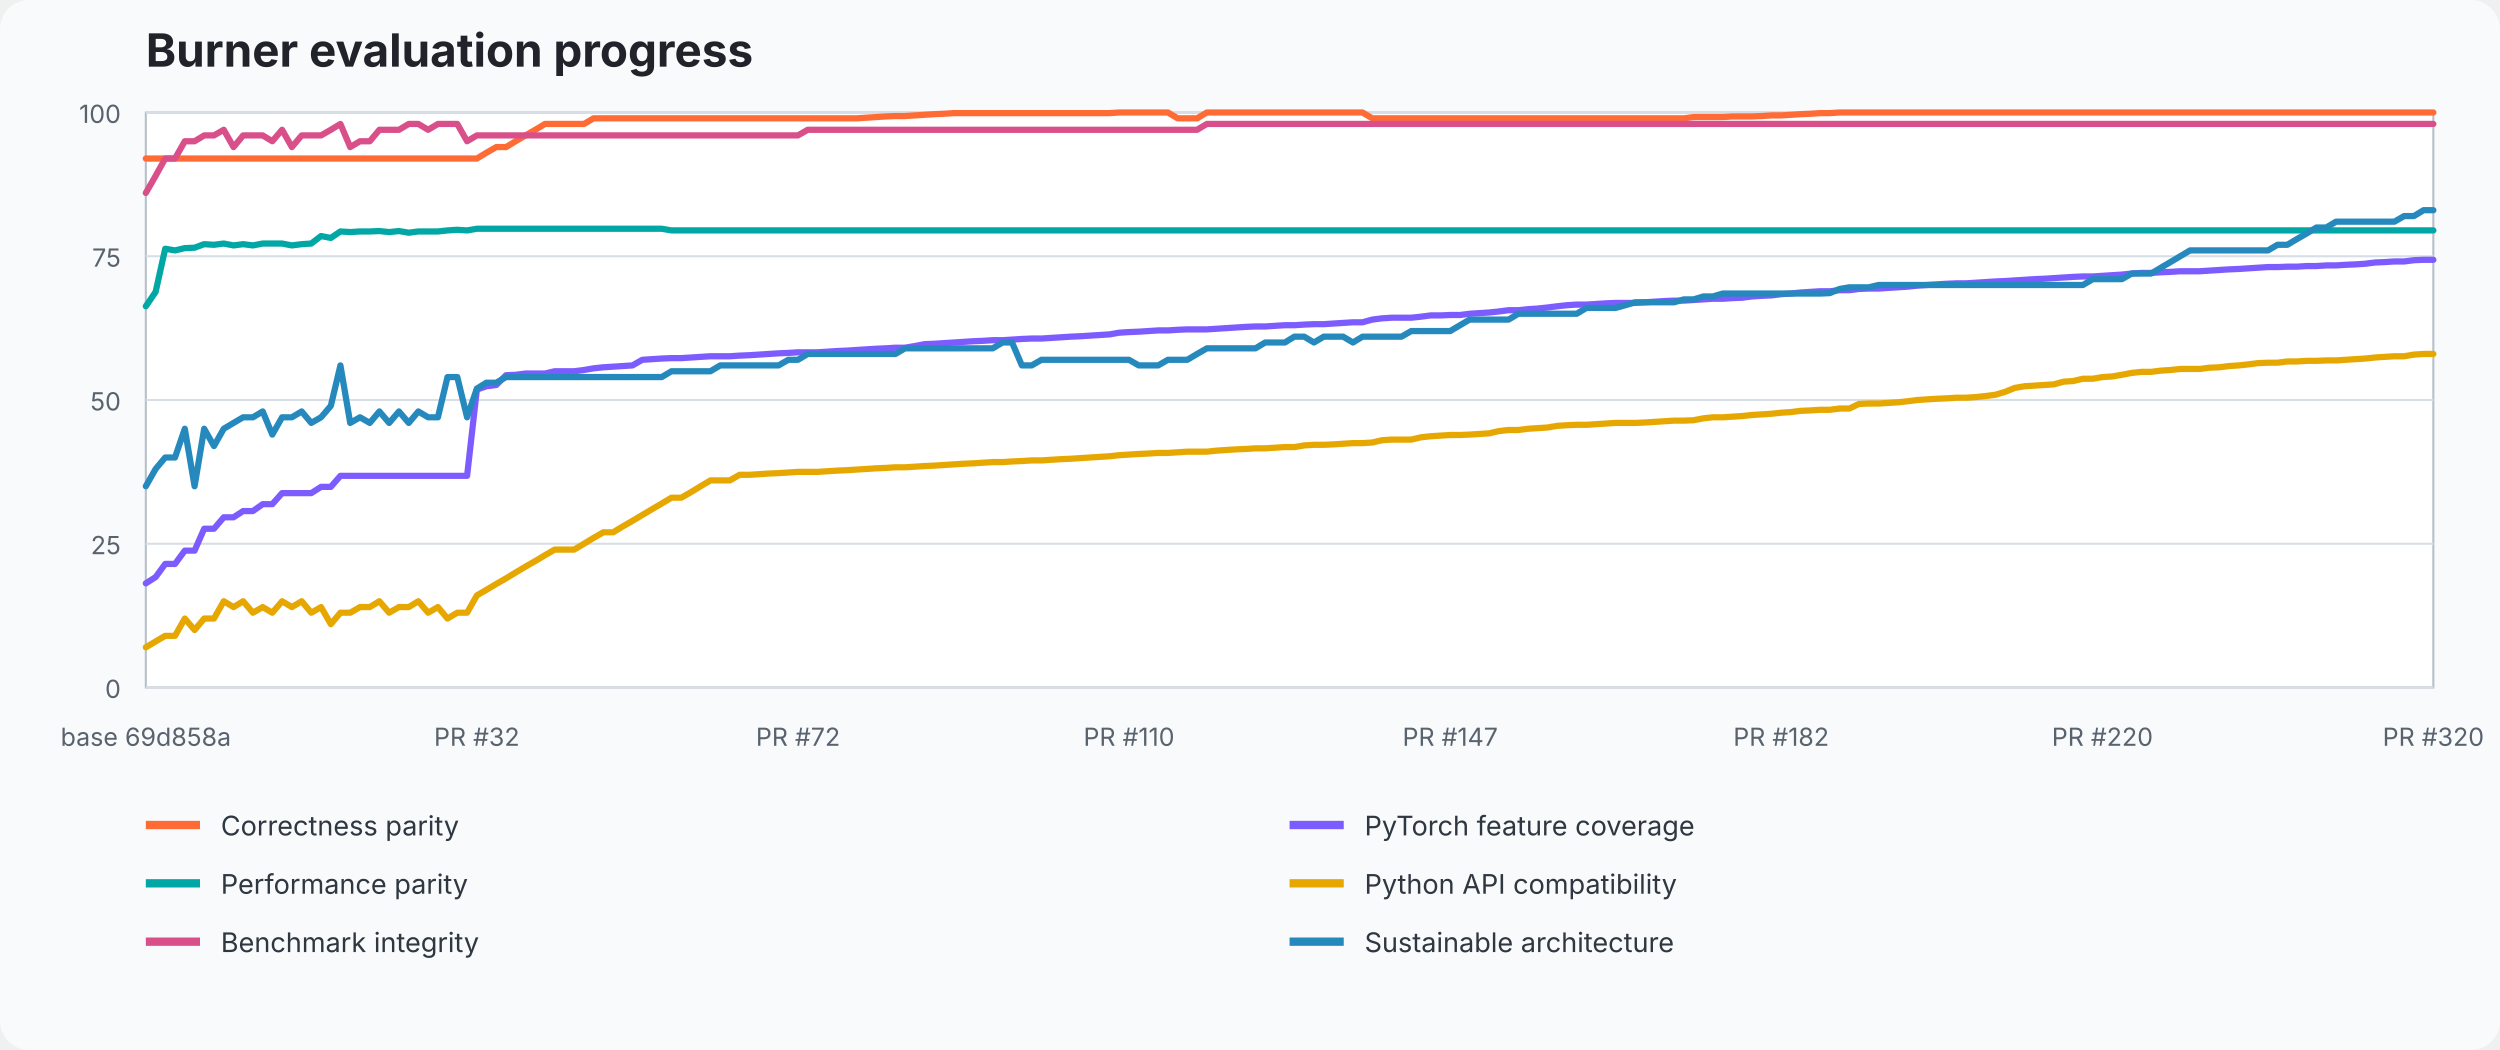
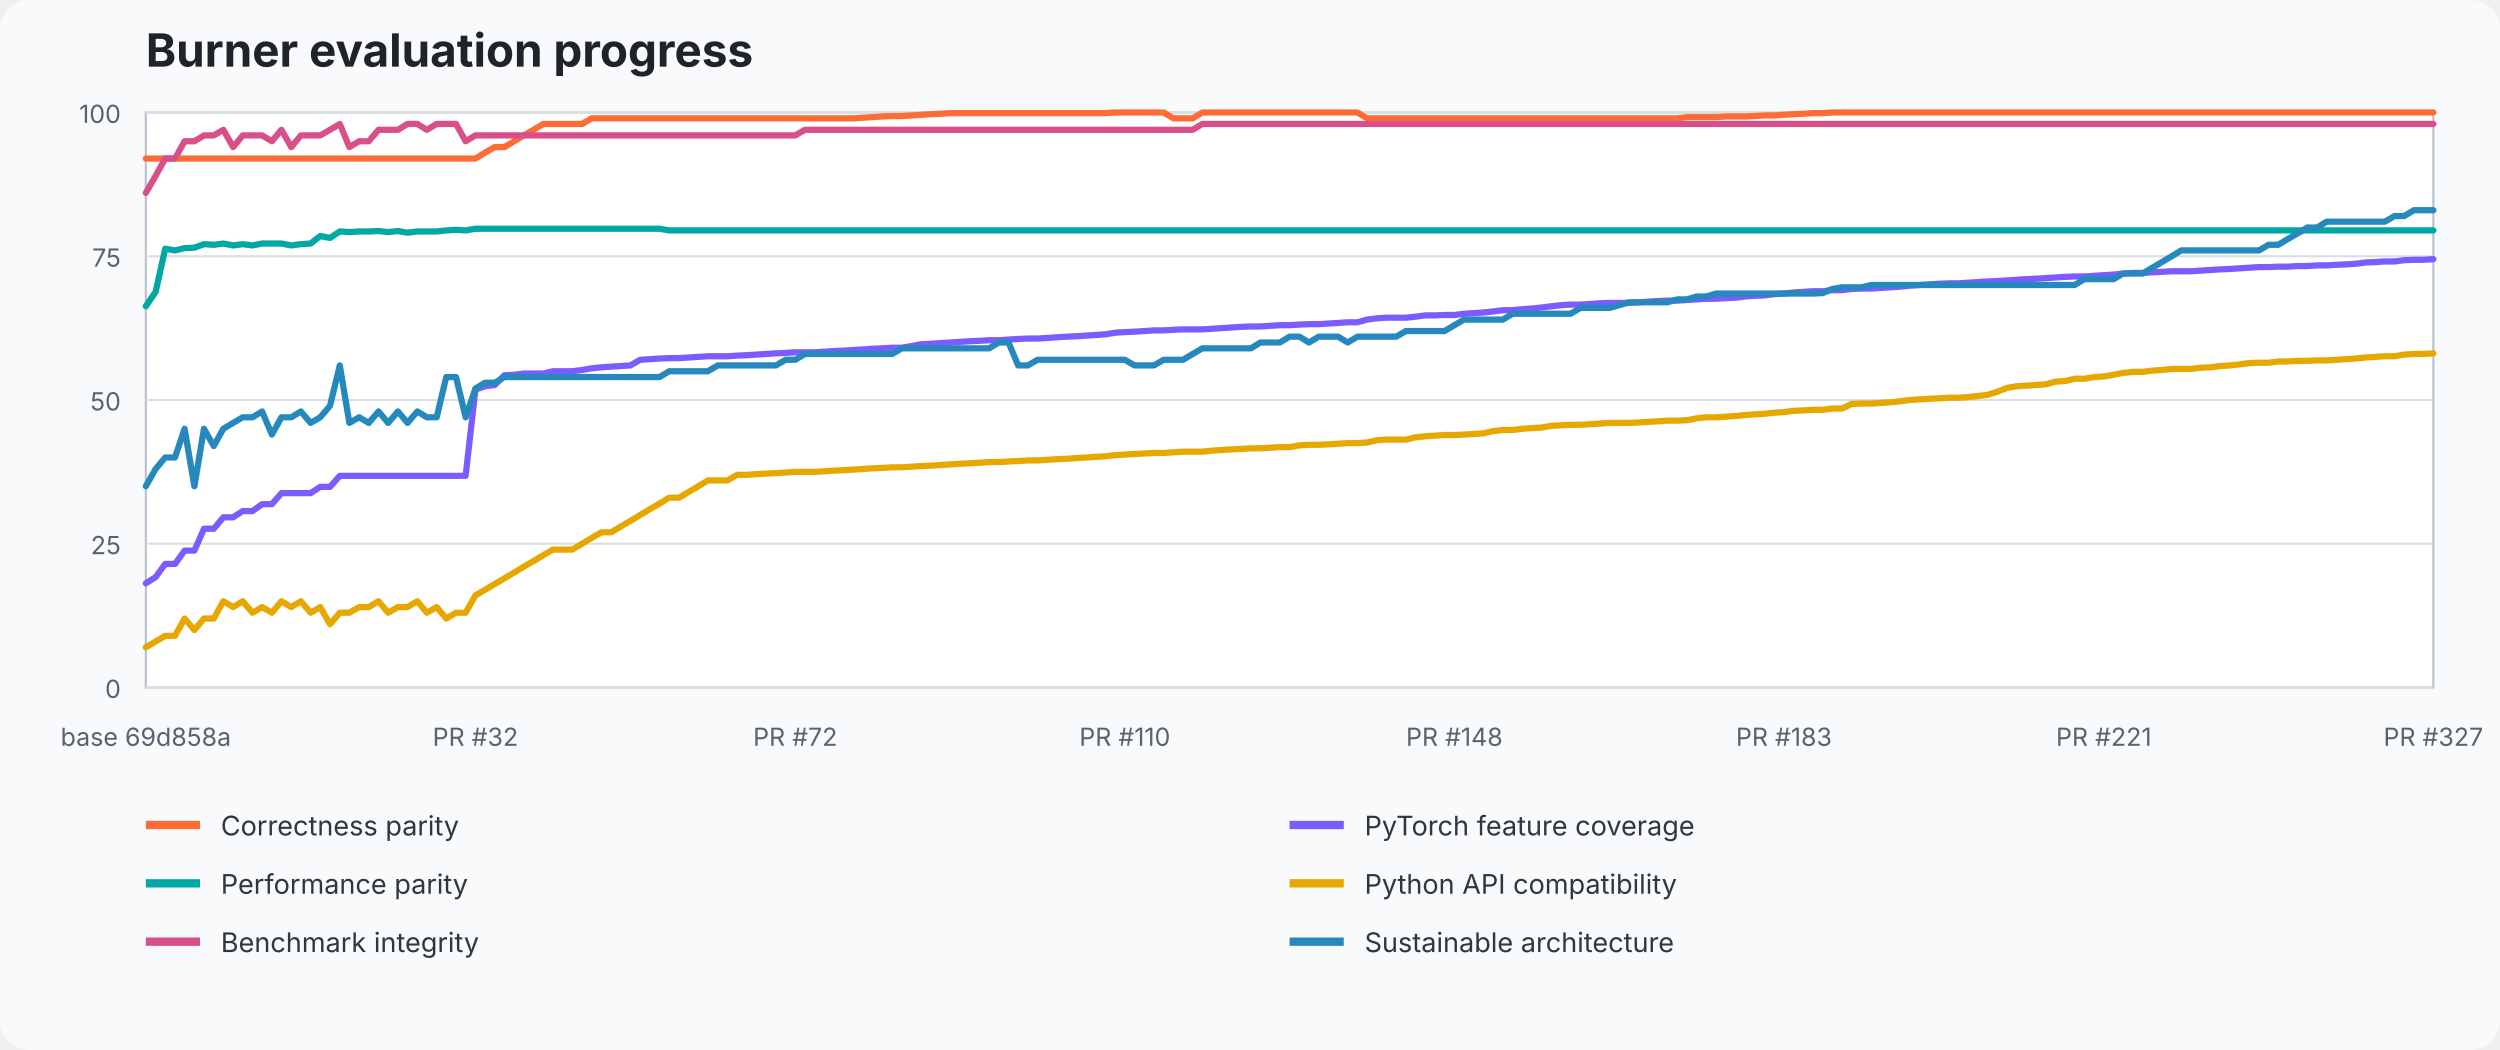
<svg xmlns="http://www.w3.org/2000/svg" width="1200" height="504" viewBox="0 0 1200 504" role="img" aria-labelledby="title desc">
  <style>text{font-family:ui-sans-serif,system-ui,-apple-system,BlinkMacSystemFont,"Segoe UI",sans-serif}.title{font-size:22px;font-weight:700;fill:#20242a}.axis{font-size:12px;fill:#59636e}.legend{font-size:13px;fill:#2f3740}.grid{stroke:#d8dee5;stroke-width:1}.plot{fill:#fff;stroke:#b7c0ca}</style>
  <rect width="100%" height="100%" fill="#f8fafc" rx="14" />
  <text x="70" y="32" class="title">Burner evaluation progress</text>
  <rect x="70" y="54" width="1098" height="276" class="plot" />
  <line x1="70" y1="330" x2="1168" y2="330" class="grid" />
  <text x="58" y="335" text-anchor="end" class="axis">0</text>
  <line x1="70" y1="261" x2="1168" y2="261" class="grid" />
  <text x="58" y="266" text-anchor="end" class="axis">25</text>
  <line x1="70" y1="192" x2="1168" y2="192" class="grid" />
  <text x="58" y="197" text-anchor="end" class="axis">50</text>
  <line x1="70" y1="123" x2="1168" y2="123" class="grid" />
  <text x="58" y="128" text-anchor="end" class="axis">75</text>
  <line x1="70" y1="54" x2="1168" y2="54" class="grid" />
  <text x="58" y="59" text-anchor="end" class="axis">100</text>
-   <polyline points="70.0,76.1 74.7,76.1 79.3,76.1 84.0,76.1 88.7,76.1 93.4,76.1 98.0,76.1 102.7,76.1 107.4,76.1 112.1,76.1 116.7,76.1 121.4,76.1 126.1,76.1 130.7,76.1 135.4,76.1 140.1,76.1 144.8,76.1 149.4,76.1 154.1,76.1 158.8,76.1 163.4,76.1 168.1,76.1 172.8,76.1 177.5,76.1 182.1,76.1 186.8,76.1 191.5,76.1 196.2,76.1 200.8,76.1 205.5,76.1 210.2,76.1 214.8,76.1 219.5,76.1 224.2,76.1 228.9,76.1 233.5,73.3 238.2,70.6 242.9,70.6 247.5,67.8 252.2,65.0 256.9,62.3 261.6,59.5 266.2,59.5 270.9,59.5 275.6,59.5 280.3,59.5 284.9,56.8 289.6,56.8 294.3,56.8 298.9,56.8 303.6,56.8 308.3,56.8 313.0,56.8 317.6,56.8 322.3,56.8 327.0,56.8 331.7,56.8 336.3,56.8 341.0,56.8 345.7,56.8 350.3,56.8 355.0,56.8 359.7,56.8 364.4,56.8 369.0,56.8 373.7,56.8 378.4,56.8 383.0,56.8 387.7,56.8 392.4,56.8 397.1,56.8 401.7,56.8 406.4,56.8 411.1,56.8 415.8,56.5 420.4,56.2 425.1,55.9 429.8,55.7 434.4,55.7 439.1,55.4 443.8,55.1 448.5,54.8 453.1,54.6 457.8,54.3 462.5,54.3 467.1,54.3 471.8,54.3 476.5,54.3 481.2,54.3 485.8,54.3 490.5,54.3 495.2,54.3 499.9,54.3 504.5,54.3 509.2,54.3 513.9,54.3 518.5,54.3 523.2,54.3 527.9,54.3 532.6,54.3 537.2,54.0 541.9,54.0 546.6,54.0 551.3,54.0 555.9,54.0 560.6,54.0 565.3,56.8 569.9,56.8 574.6,56.8 579.3,54.0 584.0,54.0 588.6,54.0 593.3,54.0 598.0,54.0 602.6,54.0 607.3,54.0 612.0,54.0 616.7,54.0 621.3,54.0 626.0,54.0 630.7,54.0 635.4,54.0 640.0,54.0 644.7,54.0 649.4,54.0 654.0,54.0 658.7,56.8 663.4,56.8 668.1,56.8 672.7,56.8 677.4,56.8 682.1,56.8 686.7,56.8 691.4,56.8 696.1,56.8 700.8,56.8 705.4,56.8 710.1,56.8 714.8,56.8 719.5,56.8 724.1,56.8 728.8,56.8 733.5,56.8 738.1,56.8 742.8,56.8 747.5,56.8 752.2,56.8 756.8,56.8 761.5,56.8 766.2,56.8 770.9,56.8 775.5,56.8 780.2,56.8 784.9,56.8 789.5,56.8 794.2,56.8 798.9,56.8 803.6,56.8 808.2,56.8 812.9,56.2 817.6,56.2 822.2,56.2 826.9,56.2 831.6,55.9 836.3,55.9 840.9,55.9 845.6,55.7 850.3,55.4 855.0,55.4 859.6,55.1 864.3,54.8 869.0,54.6 873.6,54.3 878.3,54.3 883.0,54.0 887.7,54.0 892.3,54.0 897.0,54.0 901.7,54.0 906.3,54.0 911.0,54.0 915.7,54.0 920.4,54.0 925.0,54.0 929.7,54.0 934.4,54.0 939.1,54.0 943.7,54.0 948.4,54.0 953.1,54.0 957.7,54.0 962.4,54.0 967.1,54.0 971.8,54.0 976.4,54.0 981.1,54.0 985.8,54.0 990.5,54.0 995.1,54.0 999.8,54.0 1004.5,54.0 1009.1,54.0 1013.8,54.0 1018.5,54.0 1023.2,54.0 1027.8,54.0 1032.5,54.0 1037.2,54.0 1041.8,54.0 1046.5,54.0 1051.2,54.0 1055.9,54.0 1060.5,54.0 1065.2,54.0 1069.9,54.0 1074.6,54.0 1079.2,54.0 1083.9,54.0 1088.6,54.0 1093.2,54.0 1097.9,54.0 1102.6,54.0 1107.3,54.0 1111.9,54.0 1116.6,54.0 1121.3,54.0 1125.9,54.0 1130.6,54.0 1135.3,54.0 1140.0,54.0 1144.6,54.0 1149.3,54.0 1154.0,54.0 1158.7,54.0 1163.3,54.0 1168.0,54.0" fill="none" stroke="#ff6b35" stroke-width="3" stroke-linejoin="round" stroke-linecap="round" />
-   <polyline points="70.0,280.0 74.7,277.0 79.3,270.7 84.0,270.7 88.7,264.3 93.4,264.3 98.0,253.8 102.7,253.8 107.4,248.3 112.1,248.3 116.7,245.3 121.4,245.3 126.1,242.0 130.7,242.0 135.4,236.7 140.1,236.7 144.8,236.7 149.4,236.7 154.1,233.7 158.8,233.7 163.4,228.4 168.1,228.4 172.8,228.4 177.5,228.4 182.1,228.4 186.8,228.4 191.5,228.4 196.2,228.4 200.8,228.4 205.5,228.4 210.2,228.4 214.8,228.4 219.5,228.4 224.2,228.4 228.9,187.0 233.5,185.4 238.2,184.8 242.9,180.1 247.5,179.9 252.2,179.3 256.9,179.3 261.6,179.3 266.2,178.2 270.9,178.2 275.6,178.2 280.3,177.6 284.9,176.8 289.6,176.3 294.3,176.0 298.9,175.7 303.6,175.4 308.3,172.7 313.0,172.4 317.6,172.1 322.3,171.9 327.0,171.9 331.7,171.6 336.3,171.3 341.0,171.0 345.7,171.0 350.3,171.0 355.0,170.7 359.7,170.5 364.4,170.2 369.0,169.9 373.7,169.6 378.4,169.4 383.0,169.1 387.7,169.1 392.4,169.1 397.1,168.8 401.7,168.5 406.4,168.3 411.1,168.0 415.8,167.7 420.4,167.4 425.1,167.2 429.8,166.9 434.4,166.9 439.1,166.1 443.8,165.2 448.5,165.0 453.1,164.7 457.8,164.4 462.5,164.1 467.1,163.8 471.8,163.6 476.5,163.3 481.2,163.3 485.8,163.0 490.5,162.7 495.2,162.5 499.9,162.5 504.5,162.2 509.2,161.9 513.9,161.6 518.5,161.4 523.2,161.1 527.9,160.8 532.6,160.5 537.2,159.7 541.9,159.4 546.6,159.2 551.3,158.9 555.9,158.6 560.6,158.6 565.3,158.3 569.9,158.1 574.6,158.1 579.3,158.1 584.0,157.8 588.6,157.5 593.3,157.2 598.0,156.9 602.6,156.7 607.3,156.7 612.0,156.4 616.7,156.1 621.3,156.1 626.0,155.8 630.7,155.6 635.4,155.6 640.0,155.3 644.7,155.0 649.4,154.7 654.0,154.7 658.7,153.4 663.4,152.8 668.1,152.5 672.7,152.5 677.4,152.5 682.1,152.0 686.7,151.4 691.4,151.4 696.1,151.2 700.8,151.2 705.4,150.6 710.1,150.3 714.8,150.0 719.5,149.5 724.1,148.9 728.8,148.9 733.5,148.4 738.1,148.1 742.8,147.6 747.5,147.0 752.2,146.5 756.8,146.2 761.5,146.2 766.2,145.9 770.9,145.6 775.5,145.4 780.2,145.4 784.9,145.4 789.5,145.1 794.2,144.8 798.9,144.5 803.6,144.3 808.2,144.3 812.9,144.0 817.6,143.7 822.2,143.4 826.9,143.4 831.6,143.1 836.3,142.9 840.9,142.3 845.6,142.0 850.3,141.8 855.0,141.2 859.6,140.9 864.3,140.4 869.0,140.1 873.6,139.8 878.3,139.8 883.0,139.3 887.7,139.3 892.3,138.7 897.0,138.5 901.7,138.5 906.3,138.2 911.0,137.9 915.7,137.6 920.4,137.1 925.0,136.8 929.7,136.5 934.4,136.2 939.1,136.0 943.7,136.0 948.4,135.7 953.1,135.4 957.7,135.1 962.4,134.9 967.1,134.6 971.8,134.3 976.4,134.0 981.1,133.8 985.8,133.5 990.5,133.2 995.1,132.9 999.8,132.7 1004.5,132.7 1009.1,132.4 1013.8,132.1 1018.5,131.8 1023.2,131.3 1027.8,131.0 1032.5,131.0 1037.2,130.7 1041.8,130.5 1046.5,130.2 1051.2,130.2 1055.9,130.2 1060.5,129.9 1065.2,129.6 1069.9,129.3 1074.6,129.1 1079.2,128.8 1083.9,128.5 1088.6,128.2 1093.2,128.2 1097.9,128.0 1102.6,128.0 1107.3,127.7 1111.9,127.7 1116.6,127.4 1121.3,127.4 1125.9,127.1 1130.6,126.9 1135.3,126.6 1140.0,126.0 1144.6,125.8 1149.3,125.5 1154.0,125.5 1158.7,124.9 1163.3,124.7 1168.0,124.7" fill="none" stroke="#7c5cff" stroke-width="3" stroke-linejoin="round" stroke-linecap="round" />
-   <polyline points="70.0,147.0 74.7,140.1 79.3,119.4 84.0,120.2 88.7,119.1 93.4,118.9 98.0,117.2 102.7,117.5 107.4,116.9 112.1,117.8 116.7,117.2 121.4,117.8 126.1,116.9 130.7,116.9 135.4,116.9 140.1,117.8 144.8,117.2 149.4,116.9 154.1,113.3 158.8,114.2 163.4,111.1 168.1,111.4 172.8,111.1 177.5,111.1 182.1,110.9 186.8,111.4 191.5,110.9 196.2,111.7 200.8,111.1 205.5,111.1 210.2,111.1 214.8,110.6 219.5,110.3 224.2,110.6 228.9,109.8 233.5,109.8 238.2,109.8 242.9,109.8 247.5,109.8 252.2,109.8 256.9,109.8 261.6,109.8 266.2,109.8 270.9,109.8 275.6,109.8 280.3,109.8 284.9,109.8 289.6,109.8 294.3,109.8 298.9,109.8 303.6,109.8 308.3,109.8 313.0,109.8 317.6,109.8 322.3,110.6 327.0,110.6 331.7,110.6 336.3,110.6 341.0,110.6 345.7,110.6 350.3,110.6 355.0,110.6 359.7,110.6 364.4,110.6 369.0,110.6 373.7,110.6 378.4,110.6 383.0,110.6 387.7,110.6 392.4,110.6 397.1,110.6 401.7,110.6 406.4,110.6 411.1,110.6 415.8,110.6 420.4,110.6 425.1,110.6 429.8,110.6 434.4,110.6 439.1,110.6 443.8,110.6 448.5,110.6 453.1,110.6 457.8,110.6 462.5,110.6 467.1,110.6 471.8,110.6 476.5,110.6 481.2,110.6 485.8,110.6 490.5,110.6 495.2,110.6 499.9,110.6 504.5,110.6 509.2,110.6 513.9,110.6 518.5,110.6 523.2,110.6 527.9,110.6 532.6,110.6 537.2,110.6 541.9,110.6 546.6,110.6 551.3,110.6 555.9,110.6 560.6,110.6 565.3,110.6 569.9,110.6 574.6,110.6 579.3,110.6 584.0,110.6 588.6,110.6 593.3,110.6 598.0,110.6 602.6,110.6 607.3,110.6 612.0,110.6 616.7,110.6 621.3,110.6 626.0,110.6 630.7,110.6 635.4,110.6 640.0,110.6 644.7,110.6 649.4,110.6 654.0,110.6 658.7,110.6 663.4,110.6 668.1,110.6 672.7,110.6 677.4,110.6 682.1,110.6 686.7,110.6 691.4,110.6 696.1,110.6 700.8,110.6 705.4,110.6 710.1,110.6 714.8,110.6 719.5,110.6 724.1,110.6 728.8,110.6 733.5,110.6 738.1,110.6 742.8,110.6 747.5,110.6 752.2,110.6 756.8,110.6 761.5,110.6 766.2,110.6 770.9,110.6 775.5,110.6 780.2,110.6 784.9,110.6 789.5,110.6 794.2,110.6 798.9,110.6 803.6,110.6 808.2,110.6 812.9,110.6 817.6,110.6 822.2,110.6 826.9,110.6 831.6,110.6 836.3,110.6 840.9,110.6 845.6,110.6 850.3,110.6 855.0,110.6 859.6,110.6 864.3,110.6 869.0,110.6 873.6,110.6 878.3,110.6 883.0,110.6 887.7,110.6 892.3,110.6 897.0,110.6 901.7,110.6 906.3,110.6 911.0,110.6 915.7,110.6 920.4,110.6 925.0,110.6 929.7,110.6 934.4,110.6 939.1,110.6 943.7,110.6 948.4,110.6 953.1,110.6 957.7,110.6 962.4,110.6 967.1,110.6 971.8,110.6 976.4,110.6 981.1,110.6 985.8,110.6 990.5,110.6 995.1,110.6 999.8,110.6 1004.5,110.6 1009.1,110.6 1013.8,110.6 1018.5,110.6 1023.2,110.6 1027.8,110.6 1032.5,110.6 1037.2,110.6 1041.8,110.6 1046.5,110.6 1051.2,110.6 1055.9,110.6 1060.5,110.6 1065.2,110.6 1069.9,110.6 1074.6,110.6 1079.2,110.6 1083.9,110.6 1088.6,110.6 1093.2,110.6 1097.9,110.6 1102.6,110.6 1107.3,110.6 1111.9,110.6 1116.6,110.6 1121.3,110.6 1125.9,110.6 1130.6,110.6 1135.3,110.6 1140.0,110.6 1144.6,110.6 1149.3,110.6 1154.0,110.6 1158.7,110.6 1163.3,110.6 1168.0,110.6" fill="none" stroke="#00a7a5" stroke-width="3" stroke-linejoin="round" stroke-linecap="round" />
-   <polyline points="70.0,310.7 74.7,307.9 79.3,305.2 84.0,305.2 88.7,296.9 93.4,302.4 98.0,296.9 102.7,296.9 107.4,288.6 112.1,291.4 116.7,288.6 121.4,294.1 126.1,291.4 130.7,294.1 135.4,288.6 140.1,291.4 144.8,288.6 149.4,294.1 154.1,291.4 158.8,299.6 163.4,294.1 168.1,294.1 172.8,291.4 177.5,291.4 182.1,288.6 186.8,294.1 191.5,291.4 196.2,291.4 200.8,288.6 205.5,294.1 210.2,291.4 214.8,296.9 219.5,294.1 224.2,294.1 228.9,285.8 233.5,283.1 238.2,280.3 242.9,277.6 247.5,274.8 252.2,272.0 256.9,269.3 261.6,266.5 266.2,263.8 270.9,263.8 275.6,263.8 280.3,261.0 284.9,258.2 289.6,255.5 294.3,255.5 298.9,252.7 303.6,250.0 308.3,247.2 313.0,244.4 317.6,241.7 322.3,238.9 327.0,238.9 331.7,236.2 336.3,233.4 341.0,230.6 345.7,230.6 350.3,230.6 355.0,227.9 359.7,227.9 364.4,227.6 369.0,227.3 373.7,227.1 378.4,226.8 383.0,226.5 387.7,226.5 392.4,226.5 397.1,226.2 401.7,225.9 406.4,225.7 411.1,225.4 415.8,225.1 420.4,224.8 425.1,224.6 429.8,224.3 434.4,224.3 439.1,224.0 443.8,223.7 448.5,223.5 453.1,223.2 457.8,222.9 462.5,222.6 467.1,222.4 471.8,222.1 476.5,221.8 481.2,221.8 485.8,221.5 490.5,221.3 495.2,221.0 499.9,221.0 504.5,220.7 509.2,220.4 513.9,220.2 518.5,219.9 523.2,219.6 527.9,219.3 532.6,219.0 537.2,218.5 541.9,218.2 546.6,217.9 551.3,217.7 555.9,217.4 560.6,217.4 565.3,217.1 569.9,216.8 574.6,216.8 579.3,216.8 584.0,216.3 588.6,216.0 593.3,215.7 598.0,215.5 602.6,215.2 607.3,215.2 612.0,214.9 616.7,214.6 621.3,214.6 626.0,213.8 630.7,213.5 635.4,213.5 640.0,213.3 644.7,213.0 649.4,212.7 654.0,212.7 658.7,212.4 663.4,211.3 668.1,211.0 672.7,211.0 677.4,211.0 682.1,209.9 686.7,209.4 691.4,209.1 696.1,208.8 700.8,208.8 705.4,208.6 710.1,208.3 714.8,208.0 719.5,206.9 724.1,206.4 728.8,206.4 733.5,205.8 738.1,205.5 742.8,205.2 747.5,204.4 752.2,204.1 756.8,203.9 761.5,203.9 766.2,203.6 770.9,203.3 775.5,203.0 780.2,203.0 784.9,203.0 789.5,202.8 794.2,202.5 798.9,202.2 803.6,201.9 808.2,201.9 812.9,201.7 817.6,200.8 822.2,200.3 826.9,200.3 831.6,200.0 836.3,199.7 840.9,199.2 845.6,198.9 850.3,198.6 855.0,198.1 859.6,197.8 864.3,197.2 869.0,197.0 873.6,196.7 878.3,196.7 883.0,196.1 887.7,196.1 892.3,193.9 897.0,193.7 901.7,193.7 906.3,193.4 911.0,193.1 915.7,192.6 920.4,192.0 925.0,191.7 929.7,191.4 934.4,191.2 939.1,190.9 943.7,190.9 948.4,190.6 953.1,190.1 957.7,189.5 962.4,188.1 967.1,186.2 971.8,185.4 976.4,185.1 981.1,184.8 985.8,184.5 990.5,183.2 995.1,182.9 999.8,181.8 1004.5,181.8 1009.1,181.0 1013.8,180.7 1018.5,179.9 1023.2,179.0 1027.8,178.5 1032.5,178.5 1037.2,177.9 1041.8,177.6 1046.5,177.1 1051.2,177.1 1055.9,177.1 1060.5,176.5 1065.2,176.3 1069.9,175.7 1074.6,175.4 1079.2,174.9 1083.9,174.3 1088.6,174.1 1093.2,174.1 1097.9,173.5 1102.6,173.5 1107.3,173.2 1111.9,173.2 1116.6,173.0 1121.3,173.0 1125.9,172.7 1130.6,172.4 1135.3,172.1 1140.0,171.6 1144.6,171.3 1149.3,171.0 1154.0,171.0 1158.7,170.2 1163.3,169.9 1168.0,169.9" fill="none" stroke="#e6a700" stroke-width="3" stroke-linejoin="round" stroke-linecap="round" />
-   <polyline points="70.0,92.6 74.7,84.4 79.3,76.1 84.0,76.1 88.7,67.8 93.4,67.8 98.0,65.0 102.7,65.0 107.4,62.3 112.1,70.6 116.7,65.0 121.4,65.0 126.1,65.0 130.7,67.8 135.4,62.3 140.1,70.6 144.8,65.0 149.4,65.0 154.1,65.0 158.8,62.3 163.4,59.5 168.1,70.6 172.8,67.8 177.5,67.8 182.1,62.3 186.8,62.3 191.5,62.3 196.2,59.5 200.8,59.5 205.5,62.3 210.2,59.5 214.8,59.5 219.5,59.5 224.2,67.8 228.9,65.0 233.5,65.0 238.2,65.0 242.9,65.0 247.5,65.0 252.2,65.0 256.9,65.0 261.6,65.0 266.2,65.0 270.9,65.0 275.6,65.0 280.3,65.0 284.9,65.0 289.6,65.0 294.3,65.0 298.9,65.0 303.6,65.0 308.3,65.0 313.0,65.0 317.6,65.0 322.3,65.0 327.0,65.0 331.7,65.0 336.3,65.0 341.0,65.0 345.7,65.0 350.3,65.0 355.0,65.0 359.7,65.0 364.4,65.0 369.0,65.0 373.7,65.0 378.4,65.0 383.0,65.0 387.7,62.3 392.4,62.3 397.1,62.3 401.7,62.3 406.4,62.3 411.1,62.3 415.8,62.3 420.4,62.3 425.1,62.3 429.8,62.3 434.4,62.3 439.1,62.3 443.8,62.3 448.5,62.3 453.1,62.3 457.8,62.3 462.5,62.3 467.1,62.3 471.8,62.3 476.5,62.3 481.2,62.3 485.8,62.3 490.5,62.3 495.2,62.3 499.9,62.3 504.5,62.3 509.2,62.3 513.9,62.3 518.5,62.3 523.2,62.3 527.9,62.3 532.6,62.3 537.2,62.3 541.9,62.3 546.6,62.3 551.3,62.3 555.9,62.3 560.6,62.3 565.3,62.3 569.9,62.3 574.6,62.3 579.3,59.5 584.0,59.5 588.6,59.5 593.3,59.5 598.0,59.5 602.6,59.5 607.3,59.5 612.0,59.5 616.7,59.5 621.3,59.5 626.0,59.5 630.7,59.5 635.4,59.5 640.0,59.5 644.7,59.5 649.4,59.5 654.0,59.5 658.7,59.5 663.4,59.5 668.1,59.5 672.7,59.5 677.4,59.5 682.1,59.5 686.7,59.5 691.4,59.5 696.1,59.5 700.8,59.5 705.4,59.5 710.1,59.5 714.8,59.5 719.5,59.5 724.1,59.5 728.8,59.5 733.5,59.5 738.1,59.5 742.8,59.5 747.5,59.5 752.2,59.5 756.8,59.5 761.5,59.5 766.2,59.5 770.9,59.5 775.5,59.5 780.2,59.5 784.9,59.5 789.5,59.5 794.2,59.5 798.9,59.5 803.6,59.5 808.2,59.5 812.9,59.5 817.6,59.5 822.2,59.5 826.9,59.5 831.6,59.5 836.3,59.5 840.9,59.5 845.6,59.5 850.3,59.5 855.0,59.5 859.6,59.5 864.3,59.5 869.0,59.5 873.6,59.5 878.3,59.5 883.0,59.5 887.7,59.5 892.3,59.5 897.0,59.5 901.7,59.5 906.3,59.5 911.0,59.5 915.7,59.5 920.4,59.5 925.0,59.5 929.7,59.5 934.4,59.5 939.1,59.5 943.7,59.5 948.4,59.5 953.1,59.5 957.7,59.5 962.4,59.5 967.1,59.5 971.8,59.5 976.4,59.5 981.1,59.5 985.8,59.5 990.5,59.5 995.1,59.5 999.8,59.5 1004.5,59.5 1009.1,59.5 1013.8,59.5 1018.5,59.5 1023.2,59.5 1027.8,59.5 1032.5,59.5 1037.2,59.5 1041.8,59.5 1046.5,59.5 1051.2,59.5 1055.9,59.5 1060.5,59.5 1065.2,59.5 1069.9,59.5 1074.6,59.5 1079.2,59.5 1083.9,59.5 1088.6,59.5 1093.2,59.5 1097.9,59.5 1102.6,59.5 1107.3,59.5 1111.9,59.5 1116.6,59.5 1121.3,59.5 1125.9,59.5 1130.6,59.5 1135.3,59.5 1140.0,59.5 1144.6,59.5 1149.3,59.5 1154.0,59.5 1158.7,59.5 1163.3,59.5 1168.0,59.5" fill="none" stroke="#d94f8a" stroke-width="3" stroke-linejoin="round" stroke-linecap="round" />
-   <polyline points="70.0,233.4 74.7,225.1 79.3,219.6 84.0,219.6 88.7,205.8 93.4,233.4 98.0,205.8 102.7,214.1 107.4,205.8 112.1,203.0 116.7,200.3 121.4,200.3 126.1,197.5 130.7,208.6 135.4,200.3 140.1,200.3 144.8,197.5 149.4,203.0 154.1,200.3 158.8,194.8 163.4,175.4 168.1,203.0 172.8,200.3 177.5,203.0 182.1,197.5 186.8,203.0 191.5,197.5 196.2,203.0 200.8,197.5 205.5,200.3 210.2,200.3 214.8,181.0 219.5,181.0 224.2,200.3 228.9,186.5 233.5,183.7 238.2,183.7 242.9,181.0 247.5,181.0 252.2,181.0 256.9,181.0 261.6,181.0 266.2,181.0 270.9,181.0 275.6,181.0 280.3,181.0 284.9,181.0 289.6,181.0 294.3,181.0 298.9,181.0 303.6,181.0 308.3,181.0 313.0,181.0 317.6,181.0 322.3,178.2 327.0,178.2 331.7,178.2 336.3,178.2 341.0,178.2 345.7,175.4 350.3,175.4 355.0,175.4 359.7,175.4 364.4,175.4 369.0,175.4 373.7,175.4 378.4,172.7 383.0,172.7 387.7,169.9 392.4,169.9 397.1,169.9 401.7,169.9 406.4,169.9 411.1,169.9 415.8,169.9 420.4,169.9 425.1,169.9 429.8,169.9 434.4,167.2 439.1,167.2 443.8,167.2 448.5,167.2 453.1,167.2 457.8,167.2 462.5,167.2 467.1,167.2 471.8,167.2 476.5,167.2 481.2,164.4 485.8,164.4 490.5,175.4 495.2,175.4 499.9,172.7 504.5,172.7 509.2,172.7 513.9,172.7 518.5,172.7 523.2,172.7 527.9,172.7 532.6,172.7 537.2,172.7 541.9,172.7 546.6,175.4 551.3,175.4 555.9,175.4 560.6,172.7 565.3,172.7 569.9,172.7 574.6,169.9 579.3,167.2 584.0,167.2 588.6,167.2 593.3,167.2 598.0,167.2 602.6,167.2 607.3,164.4 612.0,164.4 616.7,164.4 621.3,161.6 626.0,161.6 630.7,164.4 635.4,161.6 640.0,161.6 644.7,161.6 649.4,164.4 654.0,161.6 658.7,161.6 663.4,161.6 668.1,161.6 672.7,161.6 677.4,158.9 682.1,158.9 686.7,158.9 691.4,158.9 696.1,158.9 700.8,156.1 705.4,153.4 710.1,153.4 714.8,153.4 719.5,153.4 724.1,153.4 728.8,150.6 733.5,150.6 738.1,150.6 742.8,150.6 747.5,150.6 752.2,150.6 756.8,150.6 761.5,147.8 766.2,147.8 770.9,147.8 775.5,147.8 780.2,146.5 784.9,145.1 789.5,145.1 794.2,145.1 798.9,145.1 803.6,145.1 808.2,143.7 812.9,143.7 817.6,142.3 822.2,142.3 826.9,140.9 831.6,140.9 836.3,140.9 840.9,140.9 845.6,140.9 850.3,140.9 855.0,140.9 859.6,140.9 864.3,140.9 869.0,140.9 873.6,140.9 878.3,140.7 883.0,138.7 887.7,137.9 892.3,137.9 897.0,137.9 901.7,136.8 906.3,136.8 911.0,136.8 915.7,136.8 920.4,136.8 925.0,136.8 929.7,136.8 934.4,136.8 939.1,136.8 943.7,136.8 948.4,136.8 953.1,136.8 957.7,136.8 962.4,136.8 967.1,136.8 971.8,136.8 976.4,136.8 981.1,136.8 985.8,136.8 990.5,136.8 995.1,136.8 999.8,136.8 1004.5,134.0 1009.1,134.0 1013.8,134.0 1018.5,134.0 1023.2,131.3 1027.8,131.3 1032.5,131.3 1037.2,128.5 1041.8,125.8 1046.5,123.0 1051.2,120.2 1055.9,120.2 1060.5,120.2 1065.2,120.2 1069.9,120.2 1074.6,120.2 1079.2,120.2 1083.9,120.2 1088.6,120.2 1093.2,117.5 1097.9,117.5 1102.6,114.7 1107.3,112.0 1111.9,109.2 1116.6,109.2 1121.3,106.4 1125.9,106.4 1130.6,106.4 1135.3,106.4 1140.0,106.4 1144.6,106.4 1149.3,106.4 1154.0,103.7 1158.7,103.7 1163.3,100.9 1168.0,100.9" fill="none" stroke="#2589bd" stroke-width="3" stroke-linejoin="round" stroke-linecap="round" />
+   <polyline points="70.0,76.1 74.7,76.1 79.3,76.1 84.0,76.1 88.6,76.1 93.3,76.1 97.9,76.1 102.6,76.1 107.2,76.1 111.9,76.1 116.5,76.1 121.2,76.1 125.8,76.1 130.5,76.1 135.1,76.1 139.8,76.1 144.4,76.1 149.1,76.1 153.7,76.1 158.4,76.1 163.1,76.1 167.7,76.1 172.4,76.1 177.0,76.1 181.7,76.1 186.3,76.1 191.0,76.1 195.6,76.1 200.3,76.1 204.9,76.1 209.6,76.1 214.2,76.1 218.9,76.1 223.5,76.1 228.2,76.1 232.8,73.3 237.5,70.6 242.1,70.6 246.8,67.8 251.4,65.0 256.1,62.3 260.8,59.5 265.4,59.5 270.1,59.5 274.7,59.5 279.4,59.5 284.0,56.8 288.7,56.8 293.3,56.8 298.0,56.8 302.6,56.8 307.3,56.8 311.9,56.8 316.6,56.8 321.2,56.8 325.9,56.8 330.5,56.8 335.2,56.8 339.8,56.8 344.5,56.8 349.2,56.8 353.8,56.8 358.5,56.8 363.1,56.8 367.8,56.8 372.4,56.8 377.1,56.8 381.7,56.8 386.4,56.8 391.0,56.8 395.7,56.8 400.3,56.8 405.0,56.8 409.6,56.8 414.3,56.5 418.9,56.2 423.6,55.9 428.2,55.7 432.9,55.7 437.6,55.4 442.2,55.1 446.9,54.8 451.5,54.6 456.2,54.3 460.8,54.3 465.5,54.3 470.1,54.3 474.8,54.3 479.4,54.3 484.1,54.3 488.7,54.3 493.4,54.3 498.0,54.3 502.7,54.3 507.3,54.3 512.0,54.3 516.6,54.3 521.3,54.3 525.9,54.3 530.6,54.3 535.3,54.0 539.9,54.0 544.6,54.0 549.2,54.0 553.9,54.0 558.5,54.0 563.2,56.8 567.8,56.8 572.5,56.8 577.1,54.0 581.8,54.0 586.4,54.0 591.1,54.0 595.7,54.0 600.4,54.0 605.0,54.0 609.7,54.0 614.3,54.0 619.0,54.0 623.7,54.0 628.3,54.0 633.0,54.0 637.6,54.0 642.3,54.0 646.9,54.0 651.6,54.0 656.2,56.8 660.9,56.8 665.5,56.8 670.2,56.8 674.8,56.8 679.5,56.8 684.1,56.8 688.8,56.8 693.4,56.8 698.1,56.8 702.7,56.8 707.4,56.8 712.1,56.8 716.7,56.8 721.4,56.8 726.0,56.8 730.7,56.8 735.3,56.8 740.0,56.8 744.6,56.8 749.3,56.8 753.9,56.8 758.6,56.8 763.2,56.8 767.9,56.8 772.5,56.8 777.2,56.8 781.8,56.8 786.5,56.8 791.1,56.8 795.8,56.8 800.4,56.8 805.1,56.8 809.8,56.2 814.4,56.2 819.1,56.2 823.7,56.2 828.4,55.9 833.0,55.9 837.7,55.9 842.3,55.7 847.0,55.4 851.6,55.4 856.3,55.1 860.9,54.8 865.6,54.6 870.2,54.3 874.9,54.3 879.5,54.0 884.2,54.0 888.8,54.0 893.5,54.0 898.2,54.0 902.8,54.0 907.5,54.0 912.1,54.0 916.8,54.0 921.4,54.0 926.1,54.0 930.7,54.0 935.4,54.0 940.0,54.0 944.7,54.0 949.3,54.0 954.0,54.0 958.6,54.0 963.3,54.0 967.9,54.0 972.6,54.0 977.2,54.0 981.9,54.0 986.6,54.0 991.2,54.0 995.9,54.0 1000.5,54.0 1005.2,54.0 1009.8,54.0 1014.5,54.0 1019.1,54.0 1023.8,54.0 1028.4,54.0 1033.1,54.0 1037.7,54.0 1042.4,54.0 1047.0,54.0 1051.7,54.0 1056.3,54.0 1061.0,54.0 1065.6,54.0 1070.3,54.0 1074.9,54.0 1079.6,54.0 1084.3,54.0 1088.9,54.0 1093.6,54.0 1098.2,54.0 1102.9,54.0 1107.5,54.0 1112.2,54.0 1116.8,54.0 1121.5,54.0 1126.1,54.0 1130.8,54.0 1135.4,54.0 1140.1,54.0 1144.7,54.0 1149.4,54.0 1154.0,54.0 1158.7,54.0 1163.3,54.0 1168.0,54.0" fill="none" stroke="#ff6b35" stroke-width="3" stroke-linejoin="round" stroke-linecap="round" />
+   <polyline points="70.0,280.0 74.7,277.0 79.3,270.7 84.0,270.7 88.6,264.3 93.3,264.3 97.9,253.8 102.6,253.8 107.2,248.3 111.9,248.3 116.5,245.3 121.2,245.3 125.8,242.0 130.5,242.0 135.1,236.7 139.8,236.7 144.4,236.7 149.1,236.7 153.7,233.7 158.4,233.7 163.1,228.4 167.7,228.4 172.4,228.4 177.0,228.4 181.7,228.4 186.3,228.4 191.0,228.4 195.6,228.4 200.3,228.4 204.9,228.4 209.6,228.4 214.2,228.4 218.9,228.4 223.5,228.4 228.2,187.0 232.8,185.4 237.5,184.8 242.1,180.1 246.8,179.9 251.4,179.3 256.1,179.3 260.8,179.3 265.4,178.2 270.1,178.2 274.7,178.2 279.4,177.6 284.0,176.8 288.7,176.3 293.3,176.0 298.0,175.7 302.6,175.4 307.3,172.7 311.9,172.4 316.6,172.1 321.2,171.9 325.9,171.9 330.5,171.6 335.2,171.3 339.8,171.0 344.5,171.0 349.2,171.0 353.8,170.7 358.5,170.5 363.1,170.2 367.8,169.9 372.4,169.6 377.1,169.4 381.7,169.1 386.4,169.1 391.0,169.1 395.7,168.8 400.3,168.5 405.0,168.3 409.6,168.0 414.3,167.7 418.9,167.4 423.6,167.2 428.2,166.9 432.9,166.9 437.6,166.1 442.2,165.2 446.9,165.0 451.5,164.7 456.2,164.4 460.8,164.1 465.5,163.8 470.1,163.6 474.8,163.3 479.4,163.3 484.1,163.0 488.7,162.7 493.4,162.5 498.0,162.5 502.7,162.2 507.3,161.9 512.0,161.6 516.6,161.4 521.3,161.1 525.9,160.8 530.6,160.5 535.3,159.7 539.9,159.4 544.6,159.2 549.2,158.9 553.9,158.6 558.5,158.6 563.2,158.3 567.8,158.1 572.5,158.1 577.1,158.1 581.8,157.8 586.4,157.5 591.1,157.2 595.7,156.9 600.4,156.7 605.0,156.7 609.7,156.4 614.3,156.1 619.0,156.1 623.7,155.8 628.3,155.6 633.0,155.6 637.6,155.3 642.3,155.0 646.9,154.7 651.6,154.7 656.2,153.4 660.9,152.8 665.5,152.5 670.2,152.5 674.8,152.5 679.5,152.0 684.1,151.4 688.8,151.4 693.4,151.2 698.1,151.2 702.7,150.6 707.4,150.3 712.1,150.0 716.7,149.5 721.4,148.9 726.0,148.9 730.7,148.4 735.3,148.1 740.0,147.6 744.6,147.0 749.3,146.5 753.9,146.2 758.6,146.2 763.2,145.9 767.9,145.6 772.5,145.4 777.2,145.4 781.8,145.4 786.5,145.1 791.1,144.8 795.8,144.5 800.4,144.3 805.1,144.3 809.8,144.0 814.4,143.7 819.1,143.4 823.7,143.4 828.4,143.1 833.0,142.9 837.7,142.3 842.3,142.0 847.0,141.8 851.6,141.2 856.3,140.9 860.9,140.4 865.6,140.1 870.2,139.8 874.9,139.8 879.5,139.3 884.2,139.3 888.8,138.7 893.5,138.5 898.2,138.5 902.8,138.2 907.5,137.9 912.1,137.6 916.8,137.1 921.4,136.8 926.1,136.5 930.7,136.2 935.4,136.0 940.0,136.0 944.7,135.7 949.3,135.4 954.0,135.1 958.6,134.9 963.3,134.6 967.9,134.3 972.6,134.0 977.2,133.8 981.9,133.5 986.6,133.2 991.2,132.9 995.9,132.7 1000.5,132.7 1005.2,132.4 1009.8,132.1 1014.5,131.8 1019.1,131.3 1023.8,131.0 1028.4,131.0 1033.1,130.7 1037.7,130.5 1042.4,130.2 1047.0,130.2 1051.7,130.2 1056.3,129.9 1061.0,129.6 1065.6,129.3 1070.3,129.1 1074.9,128.8 1079.6,128.5 1084.3,128.2 1088.9,128.2 1093.6,128.0 1098.2,128.0 1102.9,127.7 1107.5,127.7 1112.2,127.4 1116.8,127.4 1121.5,127.1 1126.1,126.9 1130.8,126.6 1135.4,126.0 1140.1,125.8 1144.7,125.5 1149.4,125.5 1154.0,124.9 1158.7,124.7 1163.3,124.7 1168.0,124.4" fill="none" stroke="#7c5cff" stroke-width="3" stroke-linejoin="round" stroke-linecap="round" />
+   <polyline points="70.0,147.0 74.7,140.1 79.3,119.4 84.0,120.2 88.6,119.1 93.3,118.9 97.9,117.2 102.6,117.5 107.2,116.9 111.9,117.8 116.5,117.2 121.2,117.8 125.8,116.9 130.5,116.9 135.1,116.9 139.8,117.8 144.4,117.2 149.1,116.9 153.7,113.3 158.4,114.2 163.1,111.1 167.7,111.4 172.4,111.1 177.0,111.1 181.7,110.9 186.3,111.4 191.0,110.9 195.6,111.7 200.3,111.1 204.9,111.1 209.6,111.1 214.2,110.6 218.9,110.3 223.5,110.6 228.2,109.8 232.8,109.8 237.5,109.8 242.1,109.8 246.8,109.8 251.4,109.8 256.1,109.8 260.8,109.8 265.4,109.8 270.1,109.8 274.7,109.8 279.4,109.8 284.0,109.8 288.7,109.8 293.3,109.8 298.0,109.8 302.6,109.8 307.3,109.8 311.9,109.8 316.6,109.8 321.2,110.6 325.9,110.6 330.5,110.6 335.2,110.6 339.8,110.6 344.5,110.6 349.2,110.6 353.8,110.6 358.5,110.6 363.1,110.6 367.8,110.6 372.4,110.6 377.1,110.6 381.7,110.6 386.4,110.6 391.0,110.6 395.7,110.6 400.3,110.6 405.0,110.6 409.6,110.6 414.3,110.6 418.9,110.6 423.6,110.6 428.2,110.6 432.9,110.6 437.6,110.6 442.2,110.6 446.9,110.6 451.5,110.6 456.2,110.6 460.8,110.6 465.5,110.6 470.1,110.6 474.8,110.6 479.4,110.6 484.1,110.6 488.7,110.6 493.4,110.6 498.0,110.6 502.7,110.6 507.3,110.6 512.0,110.6 516.6,110.6 521.3,110.6 525.9,110.6 530.6,110.6 535.3,110.6 539.9,110.6 544.6,110.6 549.2,110.6 553.9,110.6 558.5,110.6 563.2,110.6 567.8,110.6 572.5,110.6 577.1,110.6 581.8,110.6 586.4,110.6 591.1,110.6 595.7,110.6 600.4,110.6 605.0,110.6 609.7,110.6 614.3,110.6 619.0,110.6 623.7,110.6 628.3,110.6 633.0,110.6 637.6,110.6 642.3,110.6 646.9,110.6 651.6,110.6 656.2,110.6 660.9,110.6 665.5,110.6 670.2,110.6 674.8,110.6 679.5,110.6 684.1,110.6 688.8,110.6 693.4,110.6 698.1,110.6 702.7,110.6 707.4,110.6 712.1,110.6 716.7,110.6 721.4,110.6 726.0,110.6 730.7,110.6 735.3,110.6 740.0,110.6 744.6,110.6 749.3,110.6 753.9,110.6 758.6,110.6 763.2,110.6 767.9,110.6 772.5,110.6 777.2,110.6 781.8,110.6 786.5,110.6 791.1,110.6 795.8,110.6 800.4,110.6 805.1,110.6 809.8,110.6 814.4,110.6 819.1,110.6 823.7,110.6 828.4,110.6 833.0,110.6 837.7,110.6 842.3,110.6 847.0,110.6 851.6,110.6 856.3,110.6 860.9,110.6 865.6,110.6 870.2,110.6 874.9,110.6 879.5,110.6 884.2,110.6 888.8,110.6 893.5,110.6 898.2,110.6 902.8,110.6 907.5,110.6 912.1,110.6 916.8,110.6 921.4,110.6 926.1,110.6 930.7,110.6 935.4,110.6 940.0,110.6 944.7,110.6 949.3,110.6 954.0,110.6 958.6,110.6 963.3,110.6 967.9,110.6 972.6,110.6 977.2,110.6 981.9,110.6 986.6,110.6 991.2,110.6 995.9,110.6 1000.5,110.6 1005.2,110.6 1009.8,110.6 1014.5,110.6 1019.1,110.6 1023.8,110.6 1028.4,110.6 1033.1,110.6 1037.7,110.6 1042.4,110.6 1047.0,110.6 1051.7,110.6 1056.3,110.6 1061.0,110.6 1065.6,110.6 1070.3,110.6 1074.9,110.6 1079.6,110.6 1084.3,110.6 1088.9,110.6 1093.6,110.6 1098.2,110.6 1102.9,110.6 1107.5,110.6 1112.2,110.6 1116.8,110.6 1121.5,110.6 1126.1,110.6 1130.8,110.6 1135.4,110.6 1140.1,110.6 1144.7,110.6 1149.4,110.6 1154.0,110.6 1158.7,110.6 1163.3,110.6 1168.0,110.6" fill="none" stroke="#00a7a5" stroke-width="3" stroke-linejoin="round" stroke-linecap="round" />
+   <polyline points="70.0,310.7 74.7,307.9 79.3,305.2 84.0,305.2 88.6,296.9 93.3,302.4 97.9,296.9 102.6,296.9 107.2,288.6 111.9,291.4 116.5,288.6 121.2,294.1 125.8,291.4 130.5,294.1 135.1,288.6 139.8,291.4 144.4,288.6 149.1,294.1 153.7,291.4 158.4,299.6 163.1,294.1 167.7,294.1 172.4,291.4 177.0,291.4 181.7,288.6 186.3,294.1 191.0,291.4 195.6,291.4 200.3,288.6 204.9,294.1 209.6,291.4 214.2,296.9 218.9,294.1 223.5,294.1 228.2,285.8 232.8,283.1 237.5,280.3 242.1,277.6 246.8,274.8 251.4,272.0 256.1,269.3 260.8,266.5 265.4,263.8 270.1,263.8 274.7,263.8 279.4,261.0 284.0,258.2 288.7,255.5 293.3,255.5 298.0,252.7 302.6,250.0 307.3,247.2 311.9,244.4 316.6,241.7 321.2,238.9 325.9,238.9 330.5,236.2 335.2,233.4 339.8,230.6 344.5,230.6 349.2,230.6 353.8,227.9 358.5,227.9 363.1,227.6 367.8,227.3 372.4,227.1 377.1,226.8 381.7,226.5 386.4,226.5 391.0,226.5 395.7,226.2 400.3,225.9 405.0,225.7 409.6,225.4 414.3,225.1 418.9,224.8 423.6,224.6 428.2,224.3 432.9,224.3 437.6,224.0 442.2,223.7 446.9,223.5 451.5,223.2 456.2,222.9 460.8,222.6 465.5,222.4 470.1,222.1 474.8,221.8 479.4,221.8 484.1,221.5 488.7,221.3 493.4,221.0 498.0,221.0 502.7,220.7 507.3,220.4 512.0,220.2 516.6,219.9 521.3,219.6 525.9,219.3 530.6,219.0 535.3,218.5 539.9,218.2 544.6,217.9 549.2,217.7 553.9,217.4 558.5,217.4 563.2,217.1 567.8,216.8 572.5,216.8 577.1,216.8 581.8,216.3 586.4,216.0 591.1,215.7 595.7,215.5 600.4,215.2 605.0,215.2 609.7,214.9 614.3,214.6 619.0,214.6 623.7,213.8 628.3,213.5 633.0,213.5 637.6,213.3 642.3,213.0 646.9,212.7 651.6,212.7 656.2,212.4 660.9,211.3 665.5,211.0 670.2,211.0 674.8,211.0 679.5,209.9 684.1,209.4 688.8,209.1 693.4,208.8 698.1,208.8 702.7,208.6 707.4,208.3 712.1,208.0 716.7,206.9 721.4,206.4 726.0,206.4 730.7,205.8 735.3,205.5 740.0,205.2 744.6,204.4 749.3,204.1 753.9,203.9 758.6,203.9 763.2,203.6 767.9,203.3 772.5,203.0 777.2,203.0 781.8,203.0 786.5,202.8 791.1,202.5 795.8,202.2 800.4,201.9 805.1,201.9 809.8,201.7 814.4,200.8 819.1,200.3 823.7,200.3 828.4,200.0 833.0,199.7 837.7,199.2 842.3,198.9 847.0,198.6 851.6,198.1 856.3,197.8 860.9,197.2 865.6,197.0 870.2,196.7 874.9,196.7 879.5,196.1 884.2,196.1 888.8,193.9 893.5,193.7 898.2,193.7 902.8,193.4 907.5,193.1 912.1,192.6 916.8,192.0 921.4,191.7 926.1,191.4 930.7,191.2 935.4,190.9 940.0,190.9 944.7,190.6 949.3,190.1 954.0,189.5 958.6,188.1 963.3,186.2 967.9,185.4 972.6,185.1 977.2,184.8 981.9,184.5 986.6,183.2 991.2,182.9 995.9,181.8 1000.5,181.8 1005.2,181.0 1009.8,180.7 1014.5,179.9 1019.1,179.0 1023.8,178.5 1028.4,178.5 1033.1,177.9 1037.7,177.6 1042.4,177.1 1047.0,177.1 1051.7,177.1 1056.3,176.5 1061.0,176.3 1065.6,175.7 1070.3,175.4 1074.9,174.9 1079.6,174.3 1084.3,174.1 1088.9,174.1 1093.6,173.5 1098.2,173.5 1102.9,173.2 1107.5,173.2 1112.2,173.0 1116.8,173.0 1121.5,172.7 1126.1,172.4 1130.8,172.1 1135.4,171.6 1140.1,171.3 1144.7,171.0 1149.4,171.0 1154.0,170.2 1158.7,169.9 1163.3,169.9 1168.0,169.6" fill="none" stroke="#e6a700" stroke-width="3" stroke-linejoin="round" stroke-linecap="round" />
+   <polyline points="70.0,92.6 74.7,84.4 79.3,76.1 84.0,76.1 88.6,67.8 93.3,67.8 97.9,65.0 102.6,65.0 107.2,62.3 111.9,70.6 116.5,65.0 121.2,65.0 125.8,65.0 130.5,67.8 135.1,62.3 139.8,70.6 144.4,65.0 149.1,65.0 153.7,65.0 158.4,62.3 163.1,59.5 167.7,70.6 172.4,67.8 177.0,67.8 181.7,62.3 186.3,62.3 191.0,62.3 195.6,59.5 200.3,59.5 204.9,62.3 209.6,59.5 214.2,59.5 218.9,59.5 223.5,67.8 228.2,65.0 232.8,65.0 237.5,65.0 242.1,65.0 246.8,65.0 251.4,65.0 256.1,65.0 260.8,65.0 265.4,65.0 270.1,65.0 274.7,65.0 279.4,65.0 284.0,65.0 288.7,65.0 293.3,65.0 298.0,65.0 302.6,65.0 307.3,65.0 311.9,65.0 316.6,65.0 321.2,65.0 325.9,65.0 330.5,65.0 335.2,65.0 339.8,65.0 344.5,65.0 349.2,65.0 353.8,65.0 358.5,65.0 363.1,65.0 367.8,65.0 372.4,65.0 377.1,65.0 381.7,65.0 386.4,62.3 391.0,62.3 395.7,62.3 400.3,62.3 405.0,62.3 409.6,62.3 414.3,62.3 418.9,62.3 423.6,62.3 428.2,62.3 432.9,62.3 437.6,62.3 442.2,62.3 446.9,62.3 451.5,62.3 456.2,62.3 460.8,62.3 465.5,62.3 470.1,62.3 474.8,62.3 479.4,62.3 484.1,62.3 488.7,62.3 493.4,62.3 498.0,62.3 502.7,62.3 507.3,62.3 512.0,62.3 516.6,62.3 521.3,62.3 525.9,62.3 530.6,62.3 535.3,62.3 539.9,62.3 544.6,62.3 549.2,62.3 553.9,62.3 558.5,62.3 563.2,62.3 567.8,62.3 572.5,62.3 577.1,59.5 581.8,59.5 586.4,59.5 591.1,59.5 595.7,59.5 600.4,59.5 605.0,59.5 609.7,59.5 614.3,59.5 619.0,59.5 623.7,59.5 628.3,59.5 633.0,59.5 637.6,59.5 642.3,59.5 646.9,59.5 651.6,59.5 656.2,59.5 660.9,59.5 665.5,59.5 670.2,59.5 674.8,59.5 679.5,59.5 684.1,59.5 688.8,59.5 693.4,59.5 698.1,59.5 702.7,59.5 707.4,59.5 712.1,59.5 716.7,59.5 721.4,59.5 726.0,59.5 730.7,59.5 735.3,59.5 740.0,59.5 744.6,59.5 749.3,59.5 753.9,59.5 758.6,59.5 763.2,59.5 767.9,59.5 772.5,59.5 777.2,59.5 781.8,59.5 786.5,59.5 791.1,59.5 795.8,59.5 800.4,59.5 805.1,59.5 809.8,59.5 814.4,59.5 819.1,59.5 823.7,59.5 828.4,59.5 833.0,59.5 837.7,59.5 842.3,59.5 847.0,59.5 851.6,59.5 856.3,59.5 860.9,59.5 865.6,59.5 870.2,59.5 874.9,59.5 879.5,59.5 884.2,59.5 888.8,59.5 893.5,59.5 898.2,59.5 902.8,59.5 907.5,59.5 912.1,59.5 916.8,59.5 921.4,59.5 926.1,59.5 930.7,59.5 935.4,59.5 940.0,59.5 944.7,59.5 949.3,59.5 954.0,59.5 958.6,59.5 963.3,59.5 967.9,59.5 972.6,59.5 977.2,59.5 981.9,59.5 986.6,59.5 991.2,59.5 995.9,59.5 1000.5,59.5 1005.2,59.5 1009.8,59.5 1014.5,59.5 1019.1,59.5 1023.8,59.5 1028.4,59.5 1033.1,59.5 1037.7,59.5 1042.4,59.5 1047.0,59.5 1051.7,59.5 1056.3,59.5 1061.0,59.5 1065.6,59.5 1070.3,59.5 1074.9,59.5 1079.6,59.5 1084.3,59.5 1088.9,59.5 1093.6,59.5 1098.2,59.5 1102.9,59.5 1107.5,59.5 1112.2,59.5 1116.8,59.5 1121.5,59.5 1126.1,59.5 1130.8,59.5 1135.4,59.5 1140.1,59.5 1144.7,59.5 1149.4,59.5 1154.0,59.5 1158.7,59.5 1163.3,59.5 1168.0,59.5" fill="none" stroke="#d94f8a" stroke-width="3" stroke-linejoin="round" stroke-linecap="round" />
+   <polyline points="70.0,233.4 74.7,225.1 79.3,219.6 84.0,219.6 88.6,205.8 93.3,233.4 97.9,205.8 102.6,214.1 107.2,205.8 111.9,203.0 116.5,200.3 121.2,200.3 125.8,197.5 130.5,208.6 135.1,200.3 139.8,200.3 144.4,197.5 149.1,203.0 153.7,200.3 158.4,194.8 163.1,175.4 167.7,203.0 172.4,200.3 177.0,203.0 181.7,197.5 186.3,203.0 191.0,197.5 195.6,203.0 200.3,197.5 204.9,200.3 209.6,200.3 214.2,181.0 218.9,181.0 223.5,200.3 228.2,186.5 232.8,183.7 237.5,183.7 242.1,181.0 246.8,181.0 251.4,181.0 256.1,181.0 260.8,181.0 265.4,181.0 270.1,181.0 274.7,181.0 279.4,181.0 284.0,181.0 288.7,181.0 293.3,181.0 298.0,181.0 302.6,181.0 307.3,181.0 311.9,181.0 316.6,181.0 321.2,178.2 325.9,178.2 330.5,178.2 335.2,178.2 339.8,178.2 344.5,175.4 349.2,175.4 353.8,175.4 358.5,175.4 363.1,175.4 367.8,175.4 372.4,175.4 377.1,172.7 381.7,172.7 386.4,169.9 391.0,169.9 395.7,169.9 400.3,169.9 405.0,169.9 409.6,169.9 414.3,169.9 418.9,169.9 423.6,169.9 428.2,169.9 432.9,167.2 437.6,167.2 442.2,167.2 446.9,167.2 451.5,167.2 456.2,167.2 460.8,167.2 465.5,167.2 470.1,167.2 474.8,167.2 479.4,164.4 484.1,164.4 488.7,175.4 493.4,175.4 498.0,172.7 502.7,172.7 507.3,172.7 512.0,172.7 516.6,172.7 521.3,172.7 525.9,172.7 530.6,172.7 535.3,172.7 539.9,172.7 544.6,175.4 549.2,175.4 553.9,175.4 558.5,172.7 563.2,172.7 567.8,172.7 572.5,169.9 577.1,167.2 581.8,167.2 586.4,167.2 591.1,167.2 595.7,167.2 600.4,167.2 605.0,164.4 609.7,164.4 614.3,164.4 619.0,161.6 623.7,161.6 628.3,164.4 633.0,161.6 637.6,161.6 642.3,161.6 646.9,164.4 651.6,161.6 656.2,161.6 660.9,161.6 665.5,161.6 670.2,161.6 674.8,158.9 679.5,158.9 684.1,158.9 688.8,158.9 693.4,158.9 698.1,156.1 702.7,153.4 707.4,153.4 712.1,153.4 716.7,153.4 721.4,153.4 726.0,150.6 730.7,150.6 735.3,150.6 740.0,150.6 744.6,150.6 749.3,150.6 753.9,150.6 758.6,147.8 763.2,147.8 767.9,147.8 772.5,147.8 777.2,146.5 781.8,145.1 786.5,145.1 791.1,145.1 795.8,145.1 800.4,145.1 805.1,143.7 809.8,143.7 814.4,142.3 819.1,142.3 823.7,140.9 828.4,140.9 833.0,140.9 837.7,140.9 842.3,140.9 847.0,140.9 851.6,140.9 856.3,140.9 860.9,140.9 865.6,140.9 870.2,140.9 874.9,140.7 879.5,138.7 884.2,137.9 888.8,137.9 893.5,137.9 898.2,136.8 902.8,136.8 907.5,136.8 912.1,136.8 916.8,136.8 921.4,136.8 926.1,136.8 930.7,136.8 935.4,136.8 940.0,136.8 944.7,136.8 949.3,136.8 954.0,136.8 958.6,136.8 963.3,136.8 967.9,136.8 972.6,136.8 977.2,136.8 981.9,136.8 986.6,136.8 991.2,136.8 995.9,136.8 1000.5,134.0 1005.2,134.0 1009.8,134.0 1014.5,134.0 1019.1,131.3 1023.8,131.3 1028.4,131.3 1033.1,128.5 1037.7,125.8 1042.4,123.0 1047.0,120.2 1051.7,120.2 1056.3,120.2 1061.0,120.2 1065.6,120.2 1070.3,120.2 1074.9,120.2 1079.6,120.2 1084.3,120.2 1088.9,117.5 1093.6,117.5 1098.2,114.7 1102.9,112.0 1107.5,109.2 1112.2,109.2 1116.8,106.4 1121.5,106.4 1126.1,106.4 1130.8,106.4 1135.4,106.4 1140.1,106.4 1144.7,106.4 1149.4,103.7 1154.0,103.7 1158.7,100.9 1163.3,100.9 1168.0,100.9" fill="none" stroke="#2589bd" stroke-width="3" stroke-linejoin="round" stroke-linecap="round" />
  <text x="70" y="358" text-anchor="middle" class="axis">base 69d858a</text>
-   <text x="228.86" y="358" text-anchor="middle" class="axis">PR #32</text>
-   <text x="383.047" y="358" text-anchor="middle" class="axis">PR #72</text>
-   <text x="541.906" y="358" text-anchor="middle" class="axis">PR #110</text>
-   <text x="696.094" y="358" text-anchor="middle" class="axis">PR #147</text>
-   <text x="854.953" y="358" text-anchor="middle" class="axis">PR #182</text>
-   <text x="1009.14" y="358" text-anchor="middle" class="axis">PR #220</text>
-   <text x="1168" y="358" text-anchor="middle" class="axis">PR #320</text>
+   <text x="228.186" y="358" text-anchor="middle" class="axis">PR #32</text>
+   <text x="381.72" y="358" text-anchor="middle" class="axis">PR #72</text>
+   <text x="539.907" y="358" text-anchor="middle" class="axis">PR #110</text>
+   <text x="698.093" y="358" text-anchor="middle" class="axis">PR #148</text>
+   <text x="856.28" y="358" text-anchor="middle" class="axis">PR #183</text>
+   <text x="1009.814" y="358" text-anchor="middle" class="axis">PR #221</text>
+   <text x="1168" y="358" text-anchor="middle" class="axis">PR #327</text>
  <line x1="70" y1="396" x2="96" y2="396" stroke="#ff6b35" stroke-width="4" />
  <text x="106" y="401" class="legend">Correctness parity</text>
  <line x1="619" y1="396" x2="645" y2="396" stroke="#7c5cff" stroke-width="4" />
  <text x="655" y="401" class="legend">PyTorch feature coverage</text>
  <line x1="70" y1="424" x2="96" y2="424" stroke="#00a7a5" stroke-width="4" />
  <text x="106" y="429" class="legend">Performance parity</text>
  <line x1="619" y1="424" x2="645" y2="424" stroke="#e6a700" stroke-width="4" />
  <text x="655" y="429" class="legend">Python API compatibility</text>
  <line x1="70" y1="452" x2="96" y2="452" stroke="#d94f8a" stroke-width="4" />
  <text x="106" y="457" class="legend">Benchmark integrity</text>
  <line x1="619" y1="452" x2="645" y2="452" stroke="#2589bd" stroke-width="4" />
  <text x="655" y="457" class="legend">Sustainable architecture</text>
</svg>
